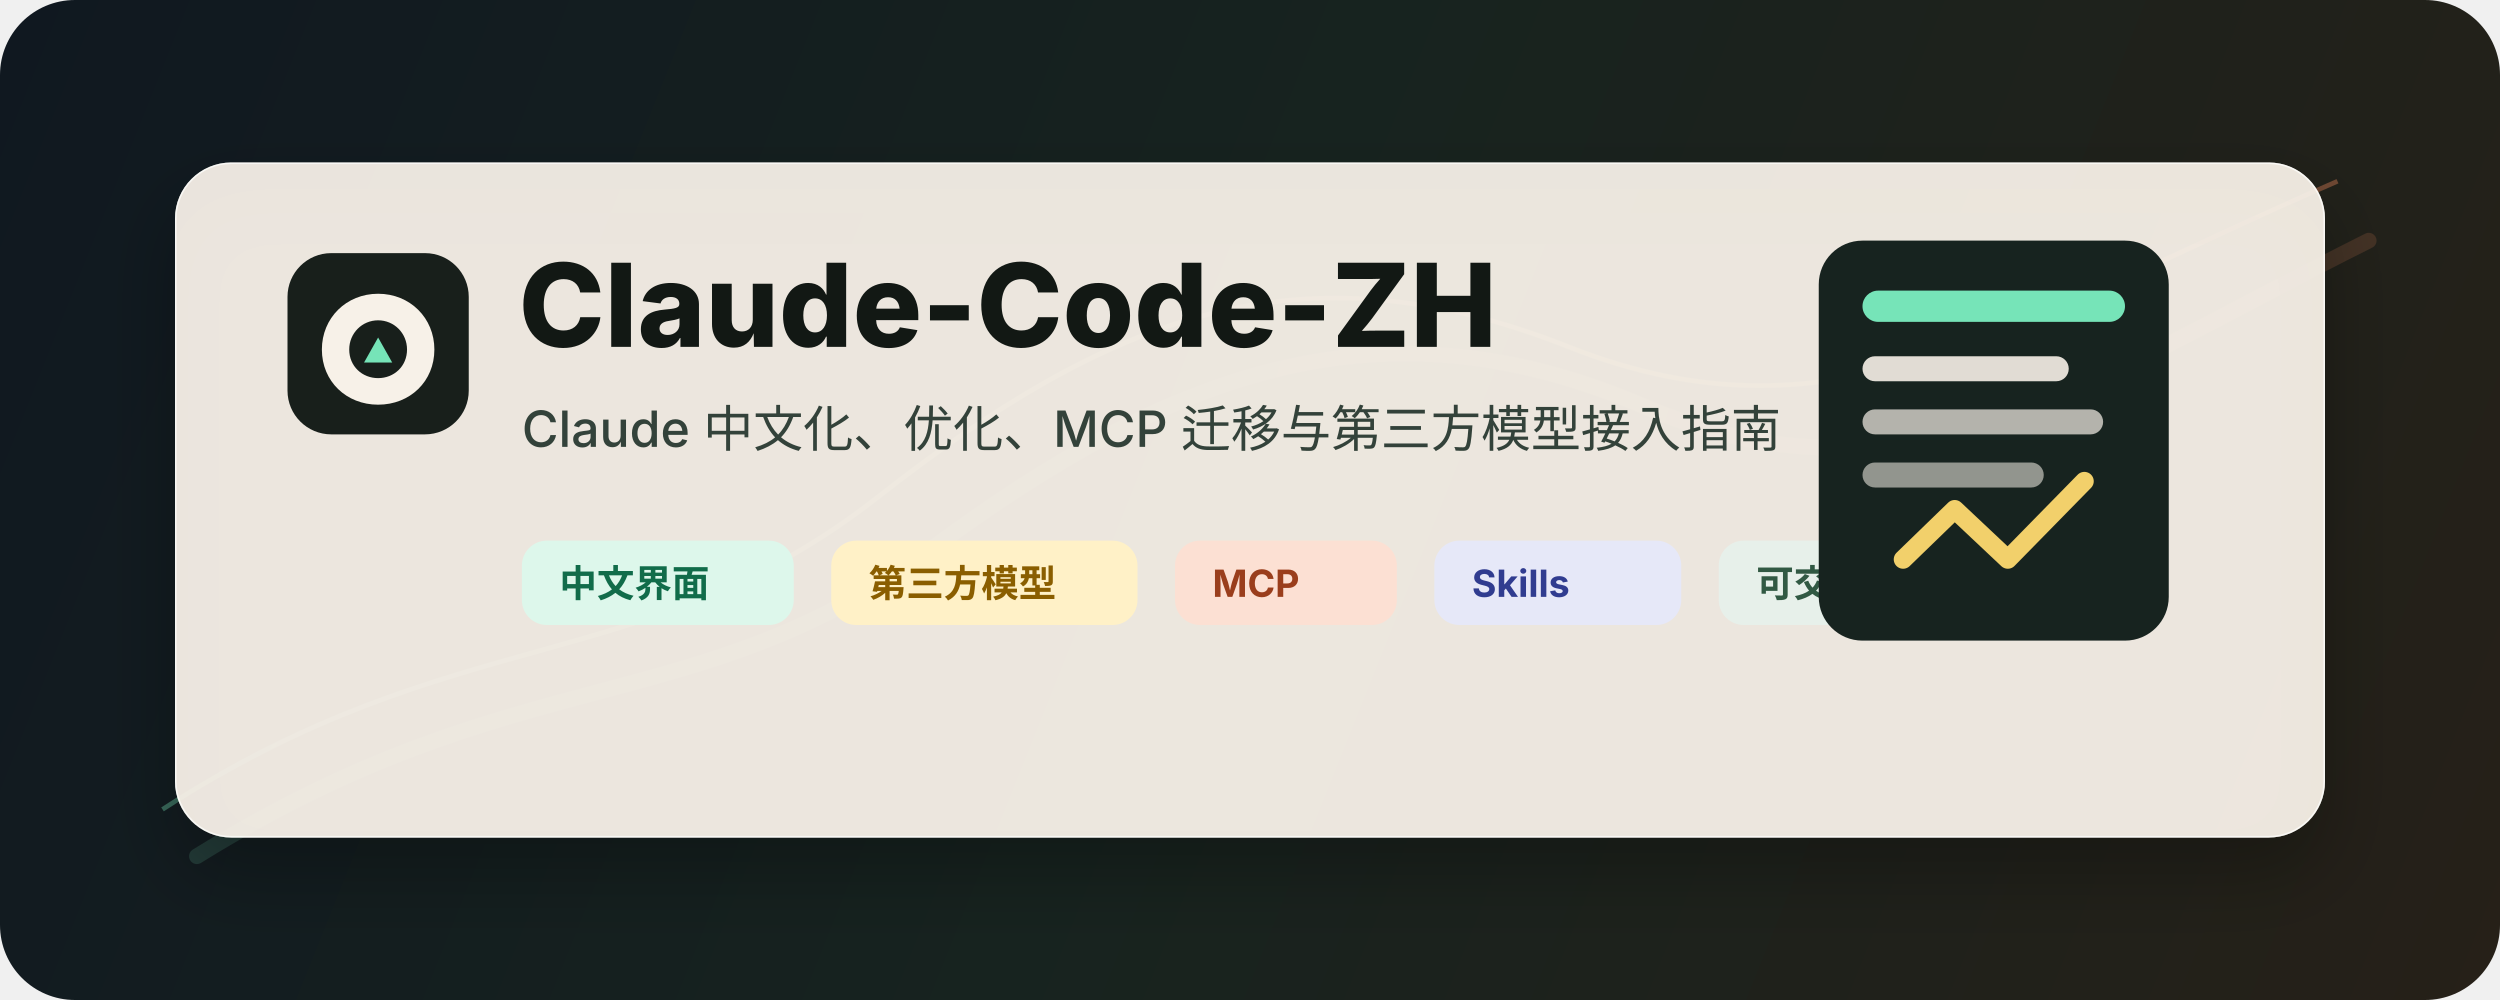
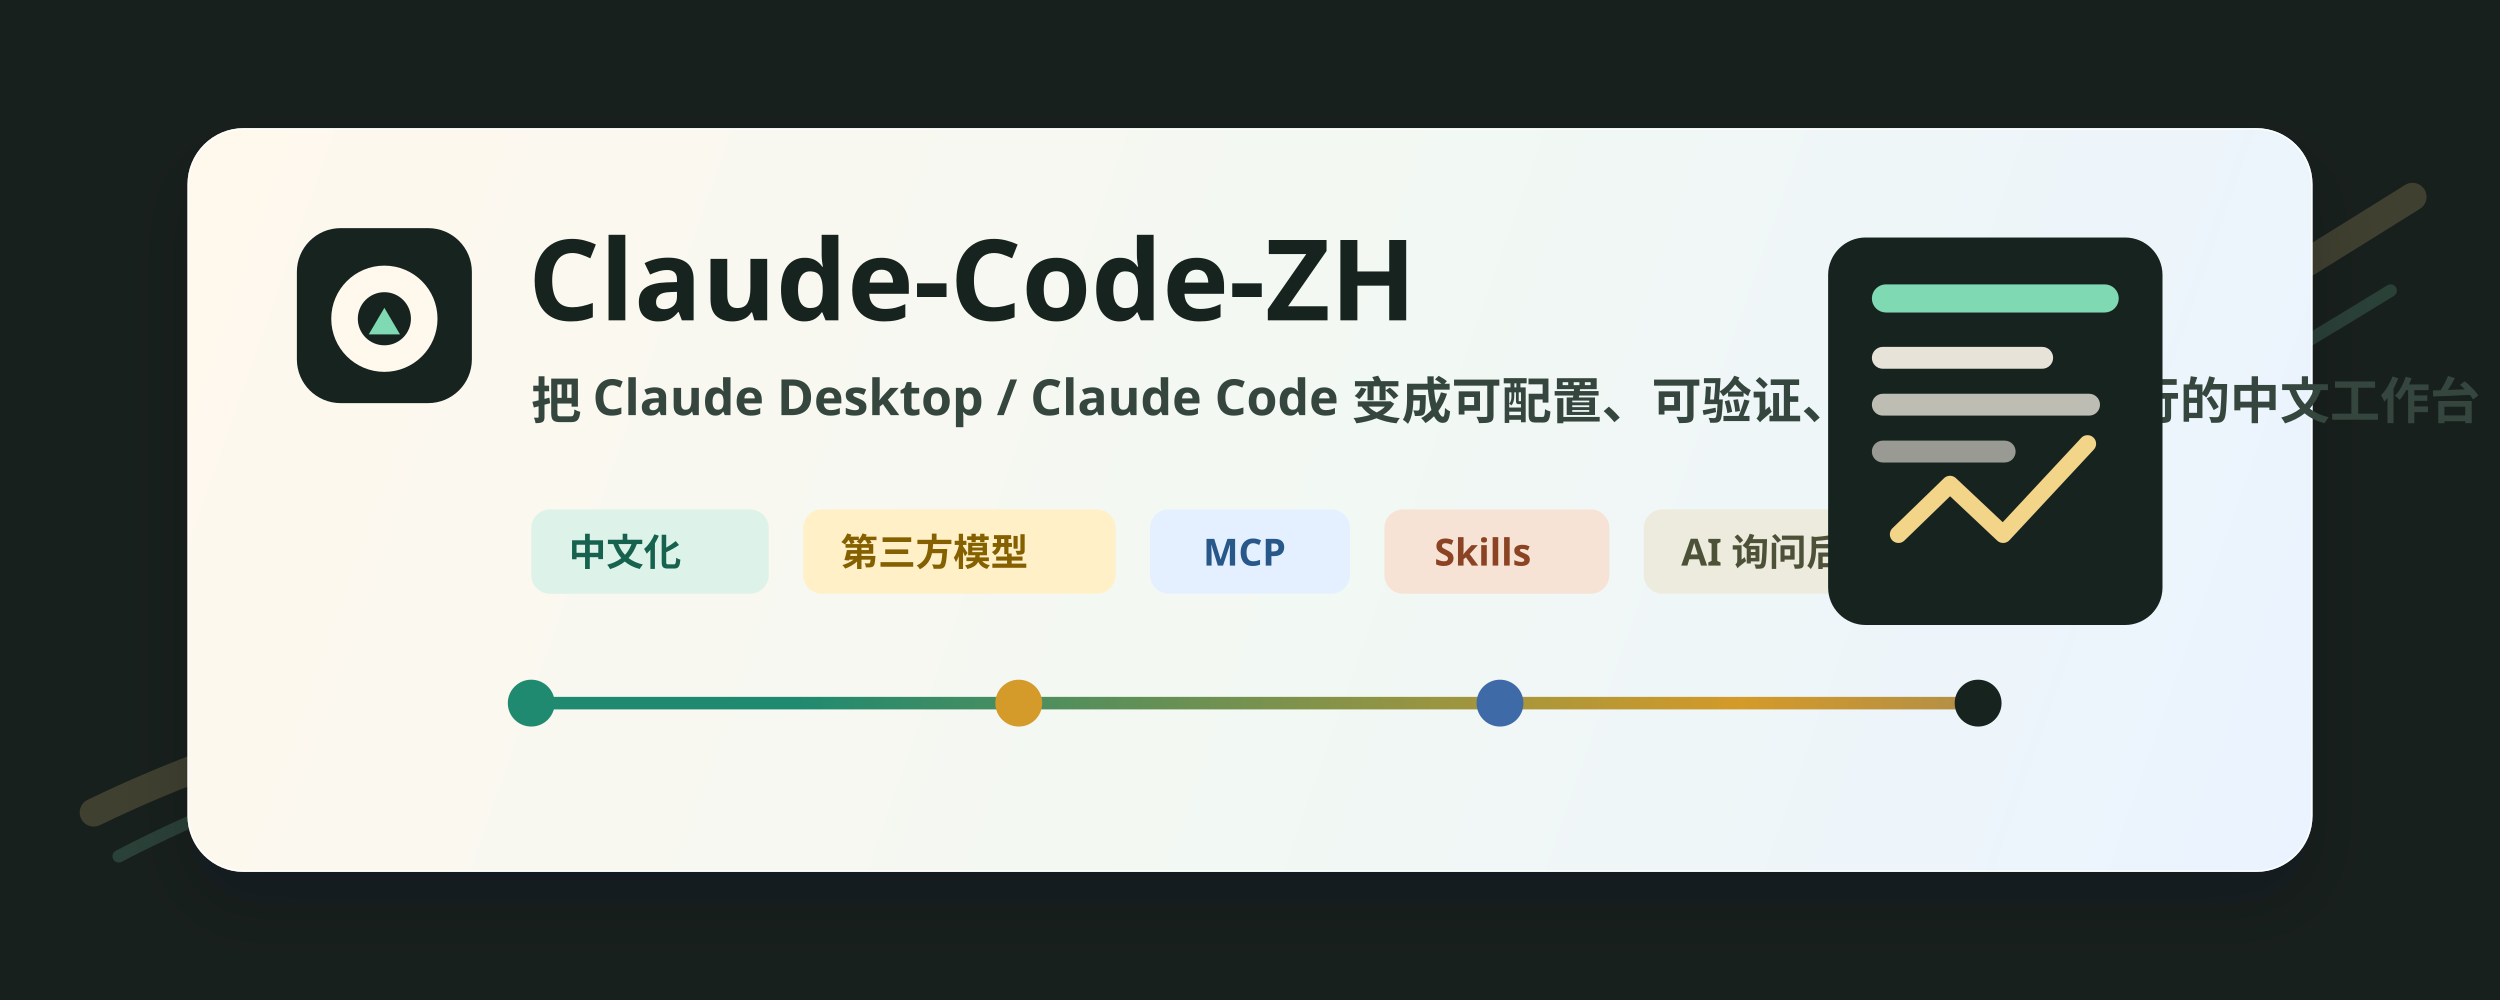
<svg xmlns="http://www.w3.org/2000/svg" width="1600" height="640" viewBox="0 0 1600 640" fill="none" role="img" aria-labelledby="title desc">
  <defs>
-     <linearGradient id="bg" x1="0" y1="0" x2="1600" y2="640" gradientUnits="userSpaceOnUse">
-       <stop offset="0" stop-color="#101820" />
-       <stop offset="0.48" stop-color="#17231f" />
-       <stop offset="1" stop-color="#262018" />
+     <linearGradient id="paper" x1="120" y1="80" x2="1480" y2="560" gradientUnits="userSpaceOnUse">
+       <stop stop-color="#FFF8ED" />
+       <stop offset="0.54" stop-color="#F2F8F3" />
+       <stop offset="1" stop-color="#EAF3FF" />
    </linearGradient>
-     <linearGradient id="line" x1="260" y1="160" x2="1340" y2="480" gradientUnits="userSpaceOnUse">
-       <stop stop-color="#76E4B8" />
-       <stop offset="0.5" stop-color="#F2D06B" />
-       <stop offset="1" stop-color="#F08A5D" />
+     <linearGradient id="rail" x1="168" y1="504" x2="1432" y2="504" gradientUnits="userSpaceOnUse">
+       <stop stop-color="#1F8A70" />
+       <stop offset="0.48" stop-color="#D49A2A" />
+       <stop offset="1" stop-color="#3E6AA8" />
    </linearGradient>
-     <filter id="softShadow" x="-20%" y="-20%" width="140%" height="140%">
-       <feDropShadow dx="0" dy="24" stdDeviation="24" flood-color="#000000" flood-opacity="0.28" />
+     <filter id="shadow" x="-20%" y="-20%" width="140%" height="140%">
+       <feDropShadow dx="0" dy="22" stdDeviation="22" flood-color="#101820" flood-opacity="0.18" />
    </filter>
  </defs>
-   <rect width="1600" height="640" rx="48" fill="url(#bg)" />
-   <path d="M104 518C292 396 414 434 562 318C710 202 832 154 1004 222C1176 290 1288 206 1496 116" stroke="url(#line)" stroke-width="3" stroke-opacity="0.38" />
-   <path d="M126 548C332 420 446 462 598 350C750 238 884 188 1052 260C1220 332 1336 244 1516 154" stroke="url(#line)" stroke-width="10" stroke-linecap="round" stroke-opacity="0.16" />
-   <g filter="url(#softShadow)">
-     <rect x="112" y="104" width="1376" height="432" rx="36" fill="#F7F1E8" fill-opacity="0.94" />
-     <rect x="112.5" y="104.5" width="1375" height="431" rx="35.5" stroke="#FFFFFF" stroke-opacity="0.7" />
+   <rect width="1600" height="640" rx="44" fill="#18201D" />
+   <path d="M0 0H1600V640H0V0Z" fill="#18201D" />
+   <path d="M60 520C274 416 426 458 602 326C778 194 902 174 1072 248C1242 322 1364 238 1544 126" stroke="#F3D58A" stroke-opacity="0.18" stroke-width="18" stroke-linecap="round" />
+   <path d="M76 548C302 430 448 486 626 354C804 222 930 202 1104 274C1278 346 1392 270 1530 186" stroke="#7FD9B2" stroke-opacity="0.18" stroke-width="8" stroke-linecap="round" />
+   <g filter="url(#shadow)">
+     <rect x="120" y="82" width="1360" height="476" rx="36" fill="url(#paper)" />
+     <rect x="120.5" y="82.5" width="1359" height="475" rx="35.5" stroke="#FFFFFF" stroke-opacity="0.8" />
  </g>
-   <g transform="translate(184 162)">
-     <rect x="0" y="0" width="116" height="116" rx="28" fill="#181F1B" />
-     <path d="M58 26C37.6 26 22 41.5 22 61.7C22 82.1 37.7 97 58 97C78.4 97 94 82.1 94 61.7C94 41.5 78.4 26 58 26ZM58 43C68.2 43 76.5 51.2 76.5 61.7C76.5 72.4 68.2 80 58 80C47.8 80 39.5 72.4 39.5 61.7C39.5 51.2 47.8 43 58 43Z" fill="#F7F1E8" />
-     <path d="M58 54L67 70H49L58 54Z" fill="#76E4B8" />
+   <g transform="translate(190 146)">
+     <rect width="112" height="112" rx="28" fill="#17231F" />
+     <path d="M56 24C37.2 24 22 39.2 22 58C22 76.8 37.2 92 56 92C74.8 92 90 76.8 90 58C90 39.2 74.8 24 56 24ZM56 41C65.4 41 73 48.6 73 58C73 67.4 65.4 75 56 75C46.6 75 39 67.4 39 58C39 48.6 46.6 41 56 41Z" fill="#FFF8ED" />
+     <path d="M56 51L66 68H46L56 51Z" fill="#7FD9B2" />
  </g>
-   <text x="332" y="222" fill="#121814" font-family="Inter, Segoe UI, Microsoft YaHei, Arial, sans-serif" font-size="74" font-weight="800" letter-spacing="0">Claude-Code-ZH</text>
-   <text x="334" y="286" fill="#33423A" font-family="Inter, Segoe UI, Microsoft YaHei, Arial, sans-serif" font-size="32" font-weight="500">Claude 中文化、优化、MCP 迁移与第三方模型接入指南</text>
-   <g transform="translate(334 346)" font-family="Inter, Segoe UI, Microsoft YaHei, Arial, sans-serif" font-size="24" font-weight="700">
-     <rect x="0" y="0" width="174" height="54" rx="16" fill="#DDF7EB" />
-     <text x="24" y="36" fill="#116C4A">中文界面</text>
-     <rect x="198" y="0" width="196" height="54" rx="16" fill="#FFF1C7" />
-     <text x="222" y="36" fill="#8A5E00">第三方模型</text>
-     <rect x="418" y="0" width="142" height="54" rx="16" fill="#FCE0D3" />
-     <text x="442" y="36" fill="#9A3E1C">MCP</text>
-     <rect x="584" y="0" width="158" height="54" rx="16" fill="#E6E8F8" />
-     <text x="608" y="36" fill="#303C90">Skills</text>
-     <rect x="766" y="0" width="190" height="54" rx="16" fill="#E7F0EA" />
-     <text x="790" y="36" fill="#315943">可交给 AI 执行</text>
+   <text x="338" y="205" fill="#17231F" font-family="'Segoe UI', 'Microsoft YaHei', sans-serif" font-size="72" font-weight="800">Claude-Code-ZH</text>
+   <text x="340" y="268" fill="#35463E" font-family="'Segoe UI', 'Microsoft YaHei', sans-serif" font-size="32" font-weight="600">把 Claude Desktop / Claude Code 变成可配置、可验证、可交给 AI 执行的中文工作台</text>
+   <g transform="translate(340 326)" font-family="'Segoe UI', 'Microsoft YaHei', sans-serif" font-size="24" font-weight="700">
+     <rect x="0" y="0" width="152" height="54" rx="12" fill="#DDF3E9" />
+     <text x="24" y="36" fill="#17624F">中文化</text>
+     <rect x="174" y="0" width="200" height="54" rx="12" fill="#FFF0C8" />
+     <text x="198" y="36" fill="#856000">第三方模型</text>
+     <rect x="396" y="0" width="128" height="54" rx="12" fill="#E4F0FF" />
+     <text x="430" y="36" fill="#285789">MCP</text>
+     <rect x="546" y="0" width="144" height="54" rx="12" fill="#F7E3D6" />
+     <text x="578" y="36" fill="#8B4324">Skills</text>
+     <rect x="712" y="0" width="214" height="54" rx="12" fill="#EDEBDD" />
+     <text x="736" y="36" fill="#4C5137">AI 询问后执行</text>
  </g>
-   <g transform="translate(1164 154)">
-     <rect x="0" y="0" width="224" height="256" rx="28" fill="#17231F" />
-     <rect x="28" y="32" width="168" height="20" rx="10" fill="#76E4B8" />
-     <rect x="28" y="74" width="132" height="16" rx="8" fill="#F7F1E8" fill-opacity="0.9" />
-     <rect x="28" y="108" width="154" height="16" rx="8" fill="#F7F1E8" fill-opacity="0.7" />
-     <rect x="28" y="142" width="116" height="16" rx="8" fill="#F7F1E8" fill-opacity="0.55" />
-     <path d="M54 204L87 172L121 204L170 154" stroke="#F2D06B" stroke-width="12" stroke-linecap="round" stroke-linejoin="round" />
+   <g transform="translate(340 446)">
+     <rect x="0" y="0" width="926" height="8" rx="4" fill="url(#rail)" />
+     <circle cx="0" cy="4" r="15" fill="#1F8A70" />
+     <circle cx="312" cy="4" r="15" fill="#D49A2A" />
+     <circle cx="620" cy="4" r="15" fill="#3E6AA8" />
+     <circle cx="926" cy="4" r="15" fill="#17231F" />
+   </g>
+   <g transform="translate(1170 152)">
+     <rect width="214" height="248" rx="24" fill="#17231F" />
+     <rect x="28" y="30" width="158" height="18" rx="9" fill="#7FD9B2" />
+     <rect x="28" y="70" width="116" height="14" rx="7" fill="#FFF8ED" fill-opacity="0.9" />
+     <rect x="28" y="100" width="146" height="14" rx="7" fill="#FFF8ED" fill-opacity="0.72" />
+     <rect x="28" y="130" width="92" height="14" rx="7" fill="#FFF8ED" fill-opacity="0.56" />
+     <path d="M45 190L78 158L112 190L166 132" stroke="#F3D58A" stroke-width="11" stroke-linecap="round" stroke-linejoin="round" />
  </g>
</svg>
